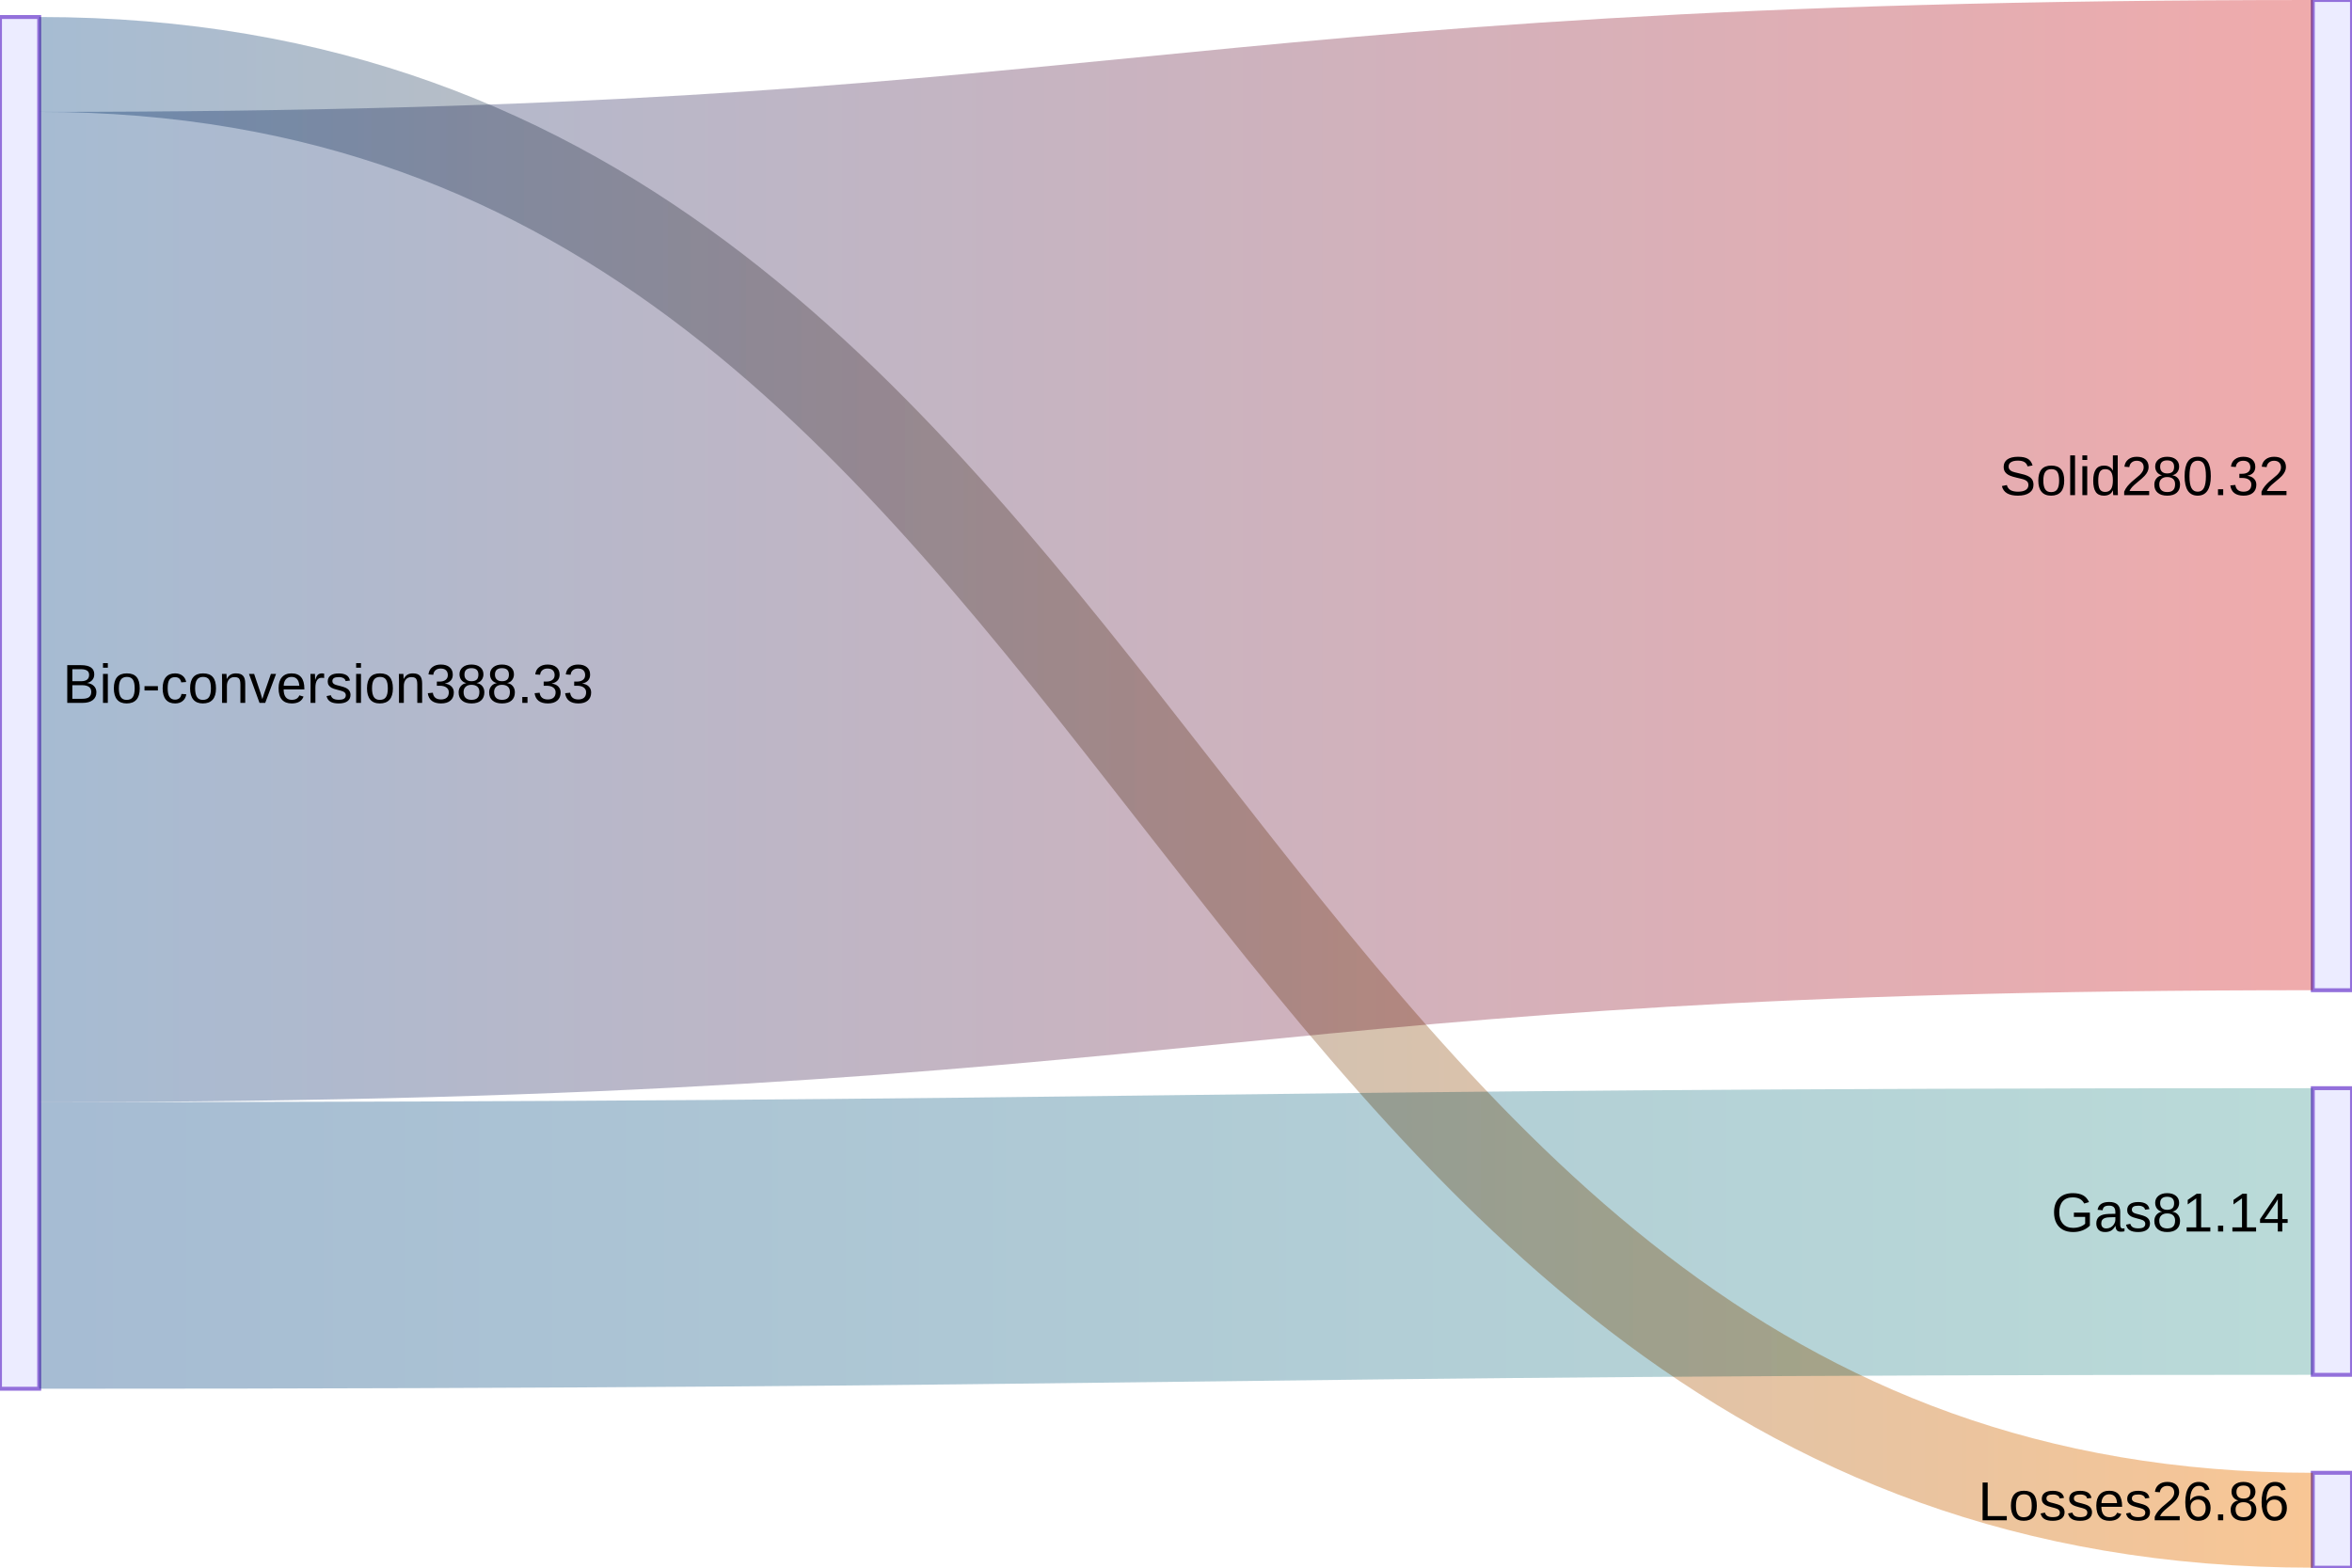
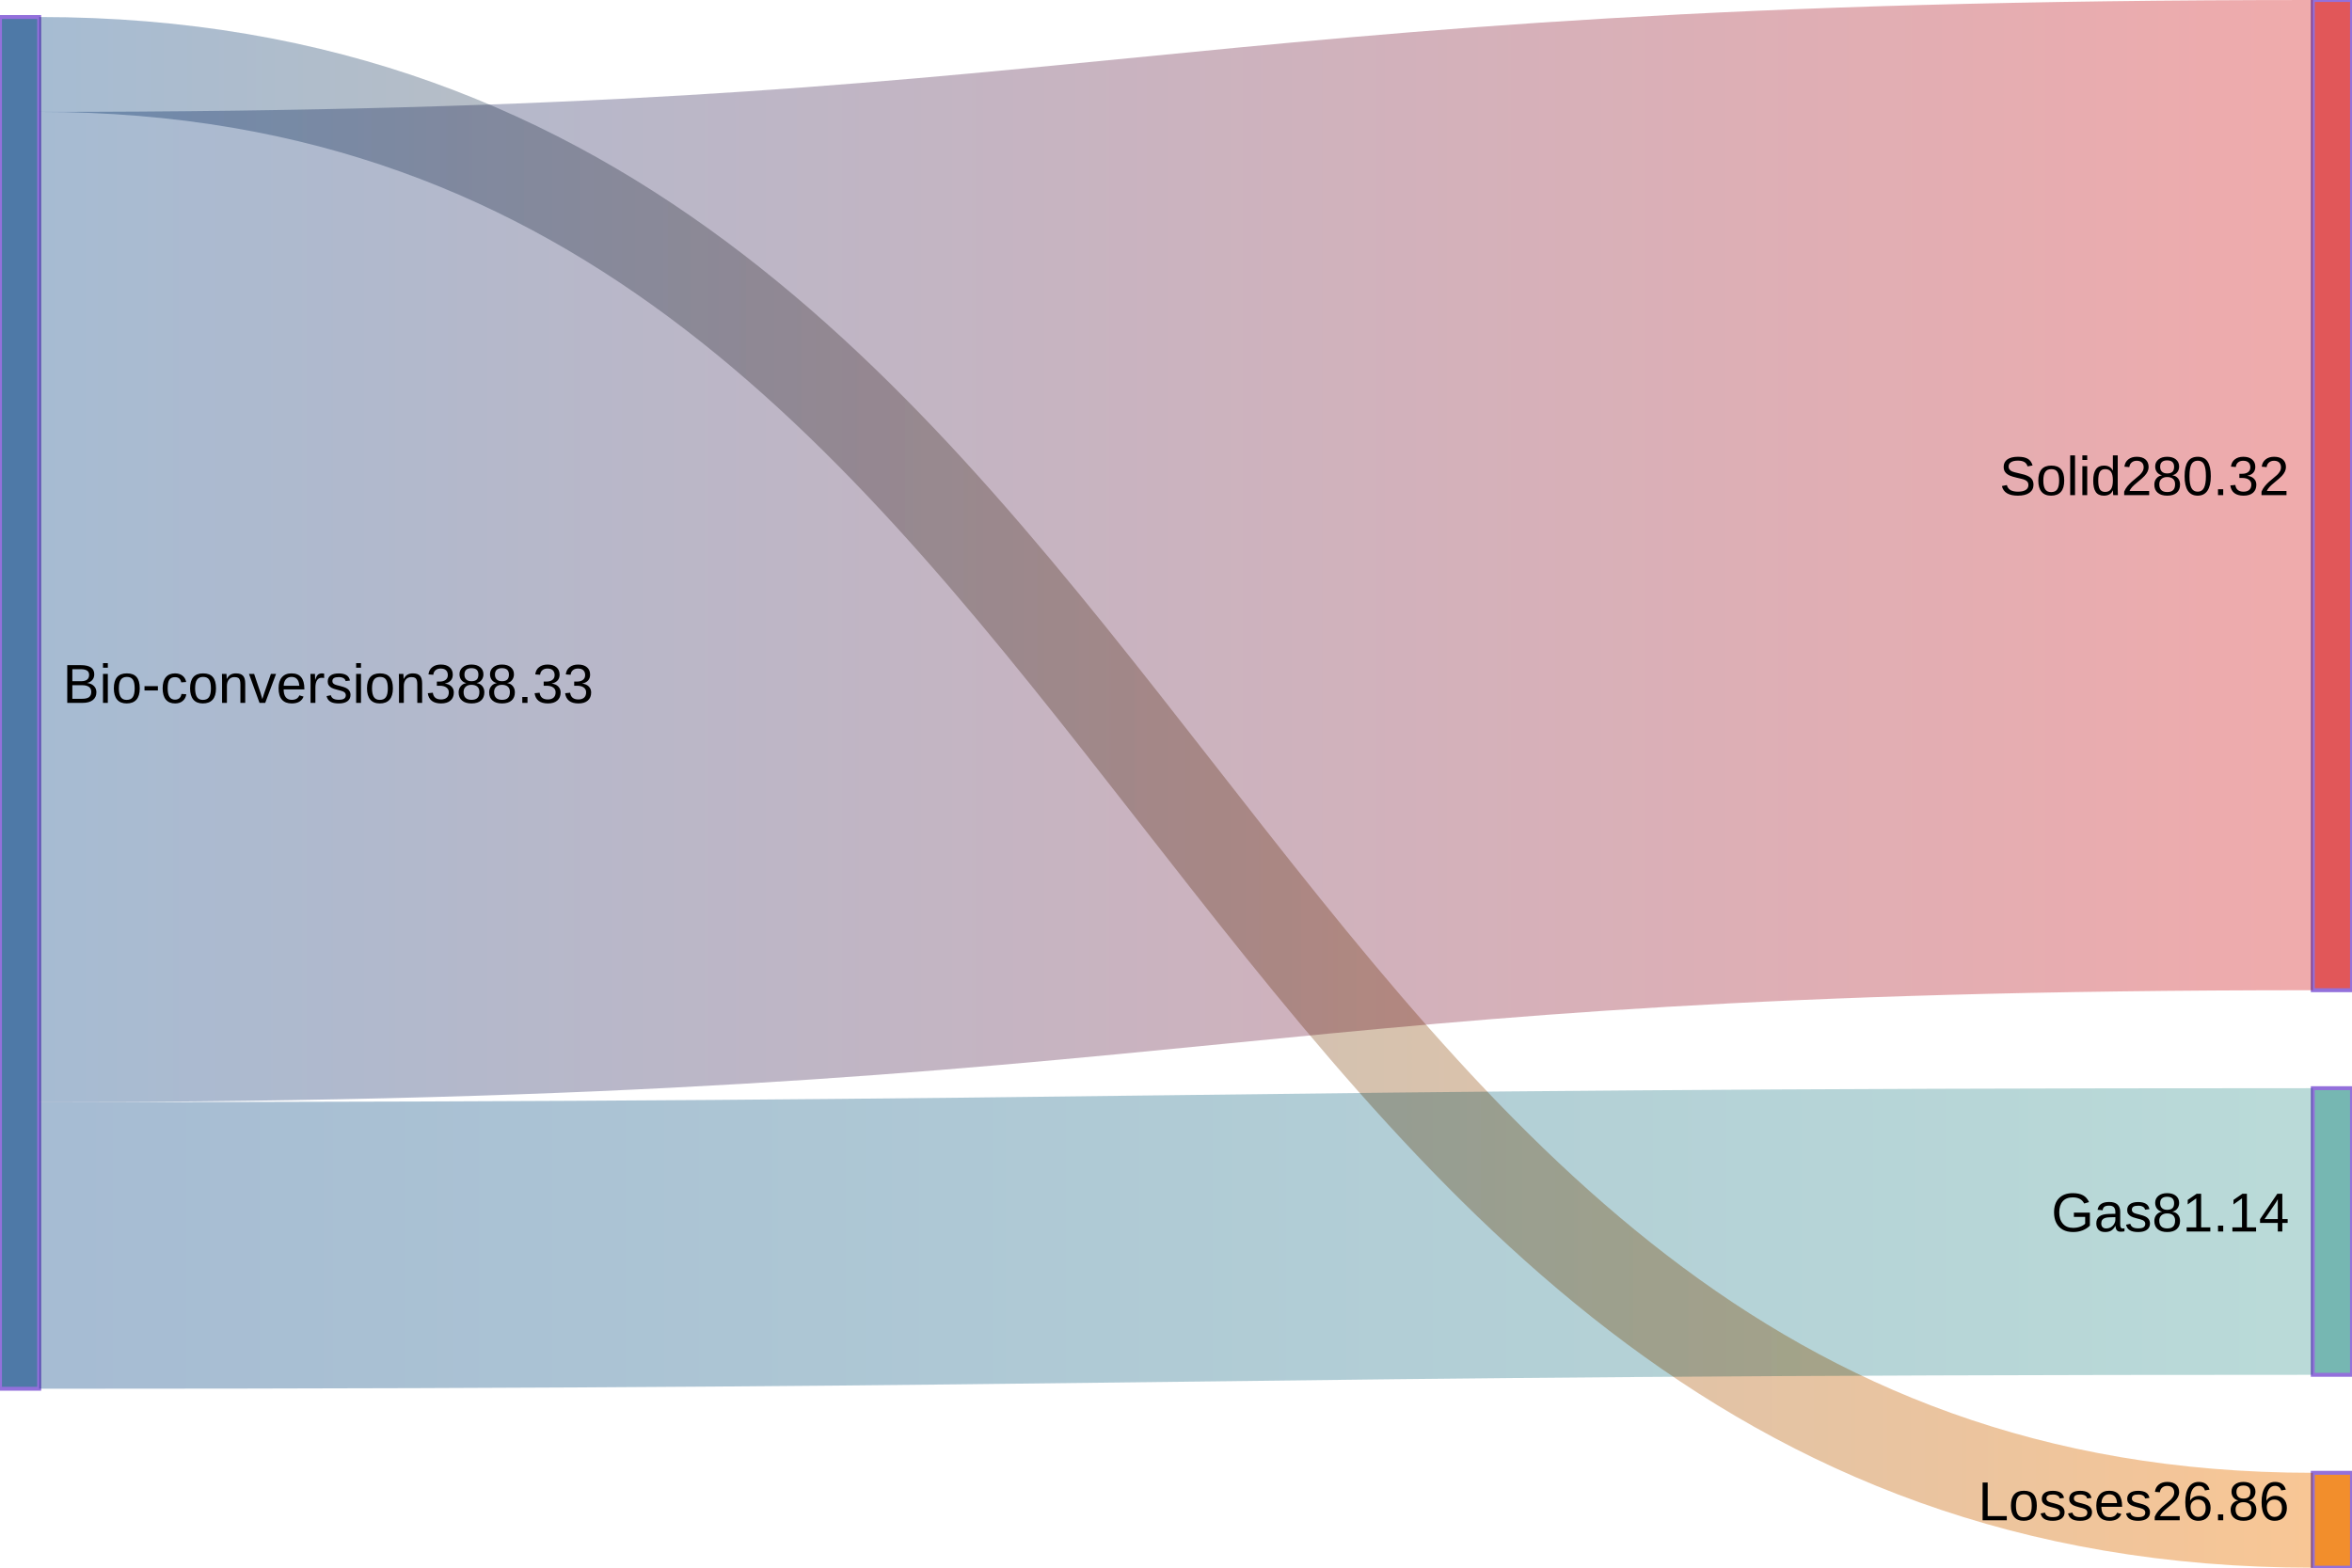
<svg xmlns="http://www.w3.org/2000/svg" width="600" height="400" viewBox="0 0 600 400" class="mermaid">
  <style>

.mermaid {
  font-family: trebuchet ms, verdana, arial, sans-serif;
  font-size: 16px;
}

.node rect,
.node polygon,
.node circle,
.node ellipse,
.node path {
  fill: #ECECFF;
  stroke: #9370DB;
  stroke-width: 1px;
}

.node line {
  stroke: #9370DB;
  stroke-width: 1px;
}

.node .label {
  fill: #333333;
}

.node text {
  fill: #333333;
  font-family: trebuchet ms, verdana, arial, sans-serif;
  font-size: 16px;
}

.edge-path {
  fill: none;
  stroke: #333333;
  stroke-width: 1px;
}

.edge-label {
  fill: #333333;
  font-family: trebuchet ms, verdana, arial, sans-serif;
}

.edge-label-bg {
  fill: rgba(232, 232, 232, 0.8);
}

.subgraph {
  fill: #ffffde;
  stroke: #aaaa33;
  stroke-width: 1px;
}

.subgraph-title {
  fill: #333333;
  font-weight: bold;
}

.cluster rect {
  fill: #ffffde;
  stroke: #aaaa33;
  stroke-width: 1px;
  rx: 5px;
  ry: 5px;
}

.cluster-label {
  fill: #333333;
  font-family: trebuchet ms, verdana, arial, sans-serif;
  font-size: 16px;
  font-weight: bold;
}

marker path {
  fill: #333333;
  stroke: #333333;
}


.sankey-node {
  stroke: none;
}

.sankey-link {
  stroke-opacity: 0.5;
}

.sankey-label {
  fill: #333333;
  font-family: trebuchet ms, verdana, arial, sans-serif;
}

.link {
  mix-blend-mode: multiply;
}

  </style>
  <defs>
    <linearGradient id="linearGradient-1" gradientUnits="userSpaceOnUse" x1="10" x2="590">
      <stop offset="0%" stop-color="#4e79a7" />
      <stop offset="100%" stop-color="#f28e2c" />
    </linearGradient>
    <linearGradient id="linearGradient-2" gradientUnits="userSpaceOnUse" x1="10" x2="590">
      <stop offset="0%" stop-color="#4e79a7" />
      <stop offset="100%" stop-color="#e15759" />
    </linearGradient>
    <linearGradient id="linearGradient-3" gradientUnits="userSpaceOnUse" x1="10" x2="590">
      <stop offset="0%" stop-color="#4e79a7" />
      <stop offset="100%" stop-color="#76b7b2" />
    </linearGradient>
  </defs>
  <g class="root">
    <g class="clusters">

    </g>
    <g class="edgePaths">

    </g>
    <g class="edgeLabels">

    </g>
    <g class="nodes">

    </g>
    <g class="nodes">
-       <g class="node" transform="translate(0,4.341304)" x="0" id="node-1" y="4.341">
-         <rect x="0" y="0" width="10" height="350" class="sankey-node" fill="#4e79a7" />
+       <g class="node" id="node-1" x="0" y="4.341" transform="translate(0,4.341304)">
+         <rect x="0" y="0" width="10" height="350" class="sankey-node" style="fill: #4e79a7" />
      </g>
      <g class="node" x="590" y="375.789" transform="translate(590,375.7893)" id="node-2">
-         <rect x="0" y="0" width="10" height="24.211" class="sankey-node" fill="#f28e2c" />
+         <rect x="0" y="0" width="10" height="24.211" class="sankey-node" style="fill: #f28e2c" />
      </g>
-       <g class="node" x="590" id="node-3" y="0" transform="translate(590,0.00000000000005684342)">
-         <rect x="0" y="0" width="10" height="252.654" class="sankey-node" fill="#e15759" />
+       <g class="node" y="0" x="590" id="node-3" transform="translate(590,0.00000000000005684342)">
+         <rect x="0" y="0" width="10" height="252.654" class="sankey-node" style="fill: #e15759" />
      </g>
-       <g class="node" y="277.654" id="node-4" x="590" transform="translate(590,277.6542)">
-         <rect x="0" y="0" width="10" height="73.135" class="sankey-node" fill="#76b7b2" />
+       <g class="node" id="node-4" x="590" y="277.654" transform="translate(590,277.6542)">
+         <rect x="0" y="0" width="10" height="73.135" class="sankey-node" style="fill: #76b7b2" />
      </g>
    </g>
    <g class="node-labels" font-size="14">
      <text x="16" y="179.341" dy="0em" text-anchor="start">Bio-conversion
388.33</text>
      <text x="584" y="387.895" dy="0em" text-anchor="end">Losses
26.86</text>
      <text x="584" y="126.327" dy="0em" text-anchor="end">Solid
280.32</text>
      <text x="584" y="314.222" dy="0em" text-anchor="end">Gas
81.14</text>
    </g>
    <g class="links" stroke-opacity="0.5" fill="none">
      <g class="link" style="mix-blend-mode: multiply">
        <path d="M10,16.447 C300,16.447 300,387.895 590,387.895" stroke="url(#linearGradient-1)" stroke-width="24.211" />
      </g>
      <g class="link" style="mix-blend-mode: multiply">
-         <path d="M10,154.879 C300,154.879 300,126.327 590,126.327" stroke="url(#linearGradient-2)" stroke-width="252.654" />
+         <path d="M10,154.879 C300,154.879 300,126.327 590,126.327" stroke-width="252.654" stroke="url(#linearGradient-2)" />
      </g>
      <g class="link" style="mix-blend-mode: multiply">
-         <path d="M10,317.774 C300,317.774 300,314.222 590,314.222" stroke-width="73.135" stroke="url(#linearGradient-3)" />
+         <path d="M10,317.774 C300,317.774 300,314.222 590,314.222" stroke="url(#linearGradient-3)" stroke-width="73.135" />
      </g>
    </g>
  </g>
</svg>
